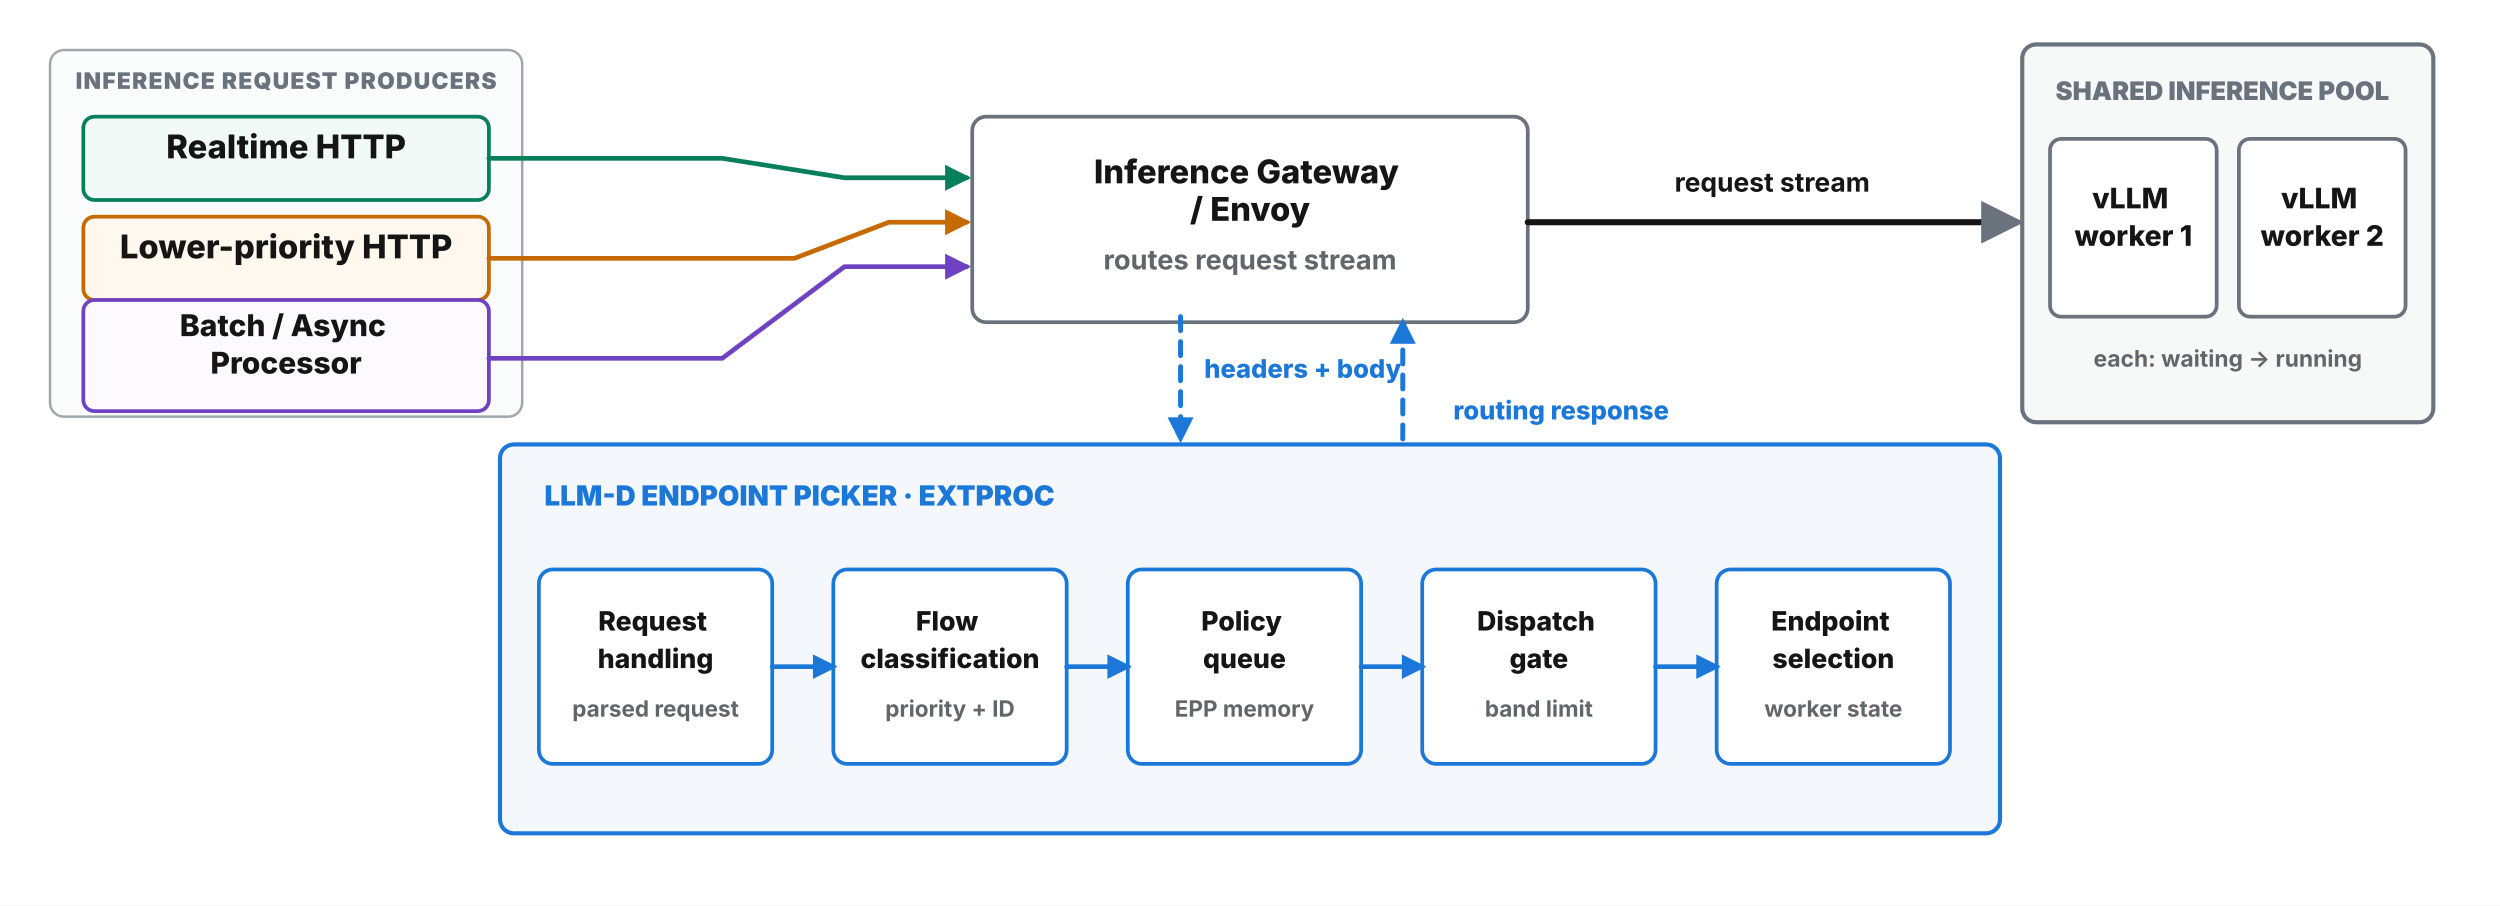
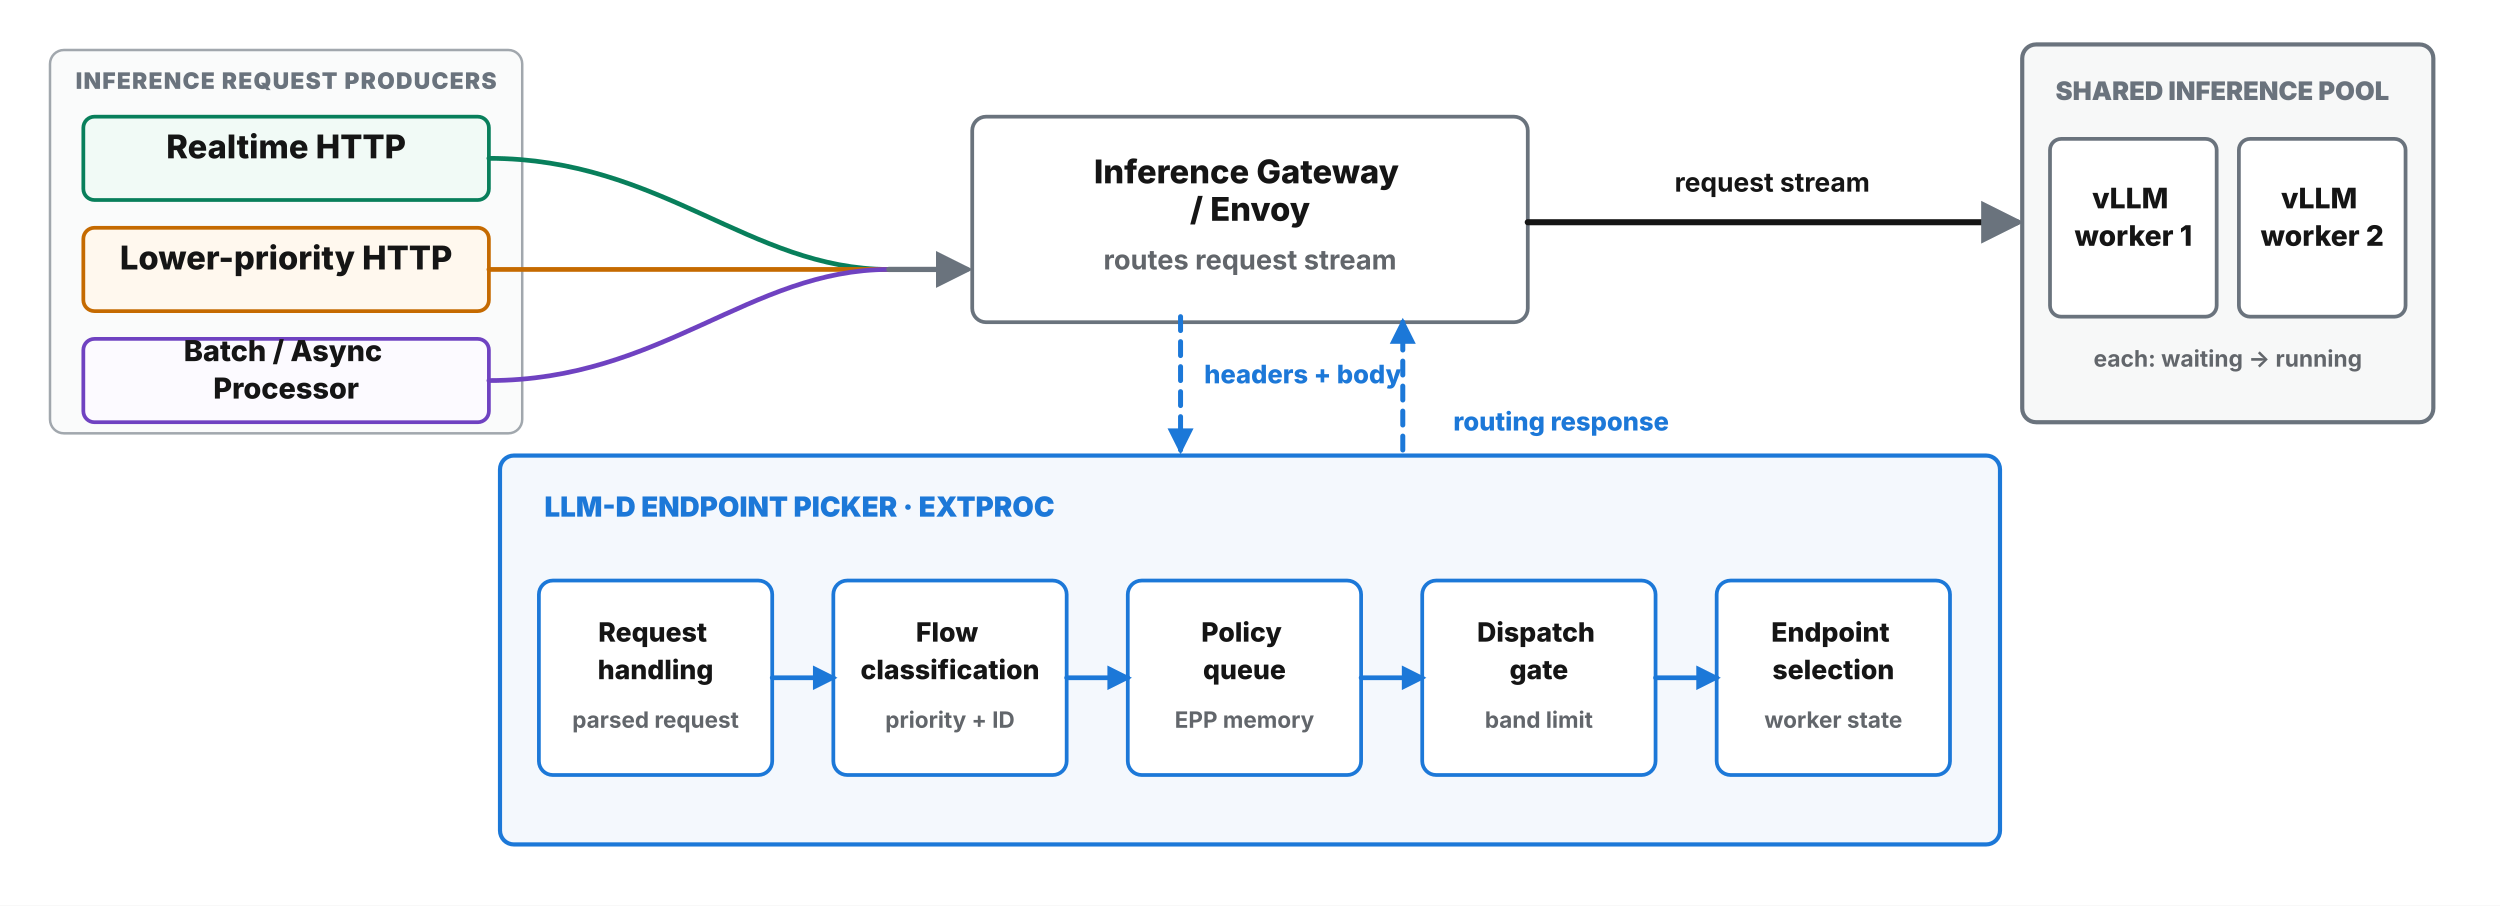
<svg xmlns="http://www.w3.org/2000/svg" id="service-boundaries" width="900" height="326" viewBox="0 0 900 326" role="img" aria-label="Workload convergence and inference routing boundaries: realtime HTTP, direct lower-priority HTTP, and expanded requests from Batch Processor or Async Processor all enter the same Inference Gateway and Envoy runtime. Gateway and Envoy send request headers and body chunks to the llm-d Endpoint Picker over ExtProc. Inside EPP the parsed request passes through request handling, flow classification, an in-memory policy queue, the dispatch gate, and endpoint selection. EPP returns an ExtProc response identifying the selected worker through a destination-header mutation and dynamic metadata. Gateway and Envoy apply that response and open the upstream request stream to the selected vLLM worker in the shared InferencePool. Each vLLM worker has its own waiting and running scheduler state. Batch API job submission is a separate llm-d Batch Gateway path." style="font-family: Inter, &quot;Red Hat Text&quot;, system-ui, -apple-system, &quot;Segoe UI&quot;, sans-serif; background: rgb(255, 255, 255);">
  <rect width="900" height="326" fill="#ffffff" />
  <defs>
    <marker id="boundary-arrow" viewBox="0 0 10 10" refX="8.3" refY="5" markerWidth="7" markerHeight="7" orient="auto-start-reverse" overflow="visible">
      <path d="M 0 0 L 10 5 L 0 10 z" fill="#6a737d" />
    </marker>
  </defs>
  <defs>
    <marker id="boundary-blue" viewBox="0 0 10 10" refX="8.3" refY="5" markerWidth="5.2" markerHeight="5.2" orient="auto-start-reverse" overflow="visible">
      <path d="M 0 0 L 10 5 L 0 10 z" fill="#1c78d8" />
    </marker>
  </defs>
  <defs>
    <marker id="boundary-green" viewBox="0 0 10 10" refX="8.3" refY="5" markerWidth="5.5" markerHeight="5.5" orient="auto-start-reverse" overflow="visible">
      <path d="M 0 0 L 10 5 L 0 10 z" fill="#087f5b" />
    </marker>
  </defs>
  <defs>
    <marker id="boundary-bronze" viewBox="0 0 10 10" refX="8.3" refY="5" markerWidth="5.5" markerHeight="5.5" orient="auto-start-reverse" overflow="visible">
      <path d="M 0 0 L 10 5 L 0 10 z" fill="#c56a00" />
    </marker>
  </defs>
  <defs>
    <marker id="boundary-purple" viewBox="0 0 10 10" refX="8.3" refY="5" markerWidth="5.5" markerHeight="5.5" orient="auto-start-reverse" overflow="visible">
      <path d="M 0 0 L 10 5 L 0 10 z" fill="#6f42c1" />
    </marker>
  </defs>
-   <rect x="18" y="18" width="170" height="132" rx="5" fill="#fafbfb" stroke="#6a737d" stroke-width="0.9" stroke-opacity="0.62" />
+   <rect x="18" y="18" width="170" height="138" rx="5" fill="#fafbfb" stroke="#6a737d" stroke-width="0.9" stroke-opacity="0.62" />
  <text x="103" y="32" text-anchor="middle" fill="#6a737d" font-size="8.2" font-weight="900" letter-spacing="0.45">INFERENCE REQUEST PRODUCERS</text>
  <rect x="30" y="42" width="146" height="30" rx="4" fill="#f1faf6" stroke="#087f5b" stroke-width="1.35" />
  <text x="103" y="57" text-anchor="middle" fill="#151515" font-size="11.8" font-weight="820">
    <tspan x="103" dy="0">Realtime HTTP</tspan>
  </text>
-   <rect x="30" y="78" width="146" height="30" rx="4" fill="#fff8ee" stroke="#c56a00" stroke-width="1.35" />
-   <text x="103" y="93" text-anchor="middle" fill="#151515" font-size="11.8" font-weight="820">
+   <rect x="30" y="82" width="146" height="30" rx="4" fill="#fff8ee" stroke="#c56a00" stroke-width="1.35" />
+   <text x="103" y="97" text-anchor="middle" fill="#151515" font-size="11.8" font-weight="820">
    <tspan x="103" dy="0">Lower-priority HTTP</tspan>
  </text>
-   <rect x="30" y="108" width="146" height="40" rx="4" fill="#fcfaff" stroke="#6f42c1" stroke-width="1.35" />
-   <text x="103" y="121" text-anchor="middle" fill="#151515" font-size="10.8" font-weight="820">
+   <rect x="30" y="122" width="146" height="30" rx="4" fill="#fcfaff" stroke="#6f42c1" stroke-width="1.35" />
+   <text x="103" y="130" text-anchor="middle" fill="#151515" font-size="10.4" font-weight="820">
    <tspan x="103" dy="0">Batch / Async</tspan>
    <tspan x="103" dy="13.5">Processor</tspan>
  </text>
  <rect x="350" y="42" width="200" height="74" rx="5" fill="#ffffff" stroke="#6a737d" stroke-width="1.35" />
  <text x="450" y="66" text-anchor="middle" fill="#151515" font-size="11.8" font-weight="820">
    <tspan x="450" dy="0">Inference Gateway</tspan>
    <tspan x="450" dy="13.5">/ Envoy</tspan>
  </text>
  <text x="450" y="97" text-anchor="middle" fill="#62666b" font-size="9.8" font-weight="650">
    <tspan x="450" dy="0">routes request stream</tspan>
  </text>
-   <rect x="180" y="160" width="540" height="140" rx="5" fill="#f4f8fd" stroke="#1c78d8" stroke-width="1.5" />
-   <text x="196" y="182" text-anchor="start" fill="#1c78d8" font-size="10" font-weight="900">
+   <rect x="180" y="164" width="540" height="140" rx="5" fill="#f4f8fd" stroke="#1c78d8" stroke-width="1.5" />
+   <text x="196" y="186" text-anchor="start" fill="#1c78d8" font-size="10" font-weight="900">
    <tspan x="196" dy="0">LLM-D ENDPOINT PICKER · EXTPROC</tspan>
  </text>
-   <rect x="194" y="205" width="84" height="70" rx="5" fill="#ffffff" stroke="#1c78d8" stroke-width="1.35" />
-   <text x="236" y="227" text-anchor="middle" fill="#151515" font-size="9.6" font-weight="820">
+   <rect x="194" y="209" width="84" height="70" rx="5" fill="#ffffff" stroke="#1c78d8" stroke-width="1.35" />
+   <text x="236" y="231" text-anchor="middle" fill="#151515" font-size="9.6" font-weight="820">
    <tspan x="236" dy="0">Request</tspan>
    <tspan x="236" dy="13.5">handling</tspan>
  </text>
-   <text x="236" y="258" text-anchor="middle" fill="#62666b" font-size="8.1" font-weight="650">
+   <text x="236" y="262" text-anchor="middle" fill="#62666b" font-size="8.1" font-weight="650">
    <tspan x="236" dy="0">parsed request</tspan>
  </text>
-   <rect x="300" y="205" width="84" height="70" rx="5" fill="#ffffff" stroke="#1c78d8" stroke-width="1.35" />
-   <text x="342" y="227" text-anchor="middle" fill="#151515" font-size="9.6" font-weight="820">
+   <rect x="300" y="209" width="84" height="70" rx="5" fill="#ffffff" stroke="#1c78d8" stroke-width="1.35" />
+   <text x="342" y="231" text-anchor="middle" fill="#151515" font-size="9.6" font-weight="820">
    <tspan x="342" dy="0">Flow</tspan>
    <tspan x="342" dy="13.5">classification</tspan>
  </text>
-   <text x="342" y="258" text-anchor="middle" fill="#62666b" font-size="8.1" font-weight="650">
+   <text x="342" y="262" text-anchor="middle" fill="#62666b" font-size="8.1" font-weight="650">
    <tspan x="342" dy="0">priority + ID</tspan>
  </text>
-   <rect x="406" y="205" width="84" height="70" rx="5" fill="#ffffff" stroke="#1c78d8" stroke-width="1.35" />
-   <text x="448" y="227" text-anchor="middle" fill="#151515" font-size="9.6" font-weight="820">
+   <rect x="406" y="209" width="84" height="70" rx="5" fill="#ffffff" stroke="#1c78d8" stroke-width="1.35" />
+   <text x="448" y="231" text-anchor="middle" fill="#151515" font-size="9.6" font-weight="820">
    <tspan x="448" dy="0">Policy</tspan>
    <tspan x="448" dy="13.5">queue</tspan>
  </text>
-   <text x="448" y="258" text-anchor="middle" fill="#62666b" font-size="8.1" font-weight="650">
+   <text x="448" y="262" text-anchor="middle" fill="#62666b" font-size="8.1" font-weight="650">
    <tspan x="448" dy="0">EPP memory</tspan>
  </text>
-   <rect x="512" y="205" width="84" height="70" rx="5" fill="#ffffff" stroke="#1c78d8" stroke-width="1.35" />
-   <text x="554" y="227" text-anchor="middle" fill="#151515" font-size="9.6" font-weight="820">
+   <rect x="512" y="209" width="84" height="70" rx="5" fill="#ffffff" stroke="#1c78d8" stroke-width="1.35" />
+   <text x="554" y="231" text-anchor="middle" fill="#151515" font-size="9.6" font-weight="820">
    <tspan x="554" dy="0">Dispatch</tspan>
    <tspan x="554" dy="13.5">gate</tspan>
  </text>
-   <text x="554" y="258" text-anchor="middle" fill="#62666b" font-size="8.1" font-weight="650">
+   <text x="554" y="262" text-anchor="middle" fill="#62666b" font-size="8.1" font-weight="650">
    <tspan x="554" dy="0">band limit</tspan>
  </text>
-   <rect x="618" y="205" width="84" height="70" rx="5" fill="#ffffff" stroke="#1c78d8" stroke-width="1.35" />
-   <text x="660" y="227" text-anchor="middle" fill="#151515" font-size="9.6" font-weight="820">
+   <rect x="618" y="209" width="84" height="70" rx="5" fill="#ffffff" stroke="#1c78d8" stroke-width="1.35" />
+   <text x="660" y="231" text-anchor="middle" fill="#151515" font-size="9.6" font-weight="820">
    <tspan x="660" dy="0">Endpoint</tspan>
    <tspan x="660" dy="13.5">selection</tspan>
  </text>
-   <text x="660" y="258" text-anchor="middle" fill="#62666b" font-size="8.1" font-weight="650">
+   <text x="660" y="262" text-anchor="middle" fill="#62666b" font-size="8.1" font-weight="650">
    <tspan x="660" dy="0">worker state</tspan>
  </text>
-   <path d="M278,240 L300,240" fill="none" stroke="#1c78d8" stroke-width="1.7" stroke-linejoin="round" stroke-linecap="round" marker-end="url(#boundary-blue)" />
-   <path d="M384,240 L406,240" fill="none" stroke="#1c78d8" stroke-width="1.7" stroke-linejoin="round" stroke-linecap="round" marker-end="url(#boundary-blue)" />
-   <path d="M490,240 L512,240" fill="none" stroke="#1c78d8" stroke-width="1.7" stroke-linejoin="round" stroke-linecap="round" marker-end="url(#boundary-blue)" />
-   <path d="M596,240 L618,240" fill="none" stroke="#1c78d8" stroke-width="1.7" stroke-linejoin="round" stroke-linecap="round" marker-end="url(#boundary-blue)" />
+   <path d="M278,244 L300,244" fill="none" stroke="#1c78d8" stroke-width="1.7" stroke-linejoin="round" stroke-linecap="round" marker-end="url(#boundary-blue)" />
+   <path d="M384,244 L406,244" fill="none" stroke="#1c78d8" stroke-width="1.7" stroke-linejoin="round" stroke-linecap="round" marker-end="url(#boundary-blue)" />
+   <path d="M490,244 L512,244" fill="none" stroke="#1c78d8" stroke-width="1.7" stroke-linejoin="round" stroke-linecap="round" marker-end="url(#boundary-blue)" />
+   <path d="M596,244 L618,244" fill="none" stroke="#1c78d8" stroke-width="1.7" stroke-linejoin="round" stroke-linecap="round" marker-end="url(#boundary-blue)" />
  <rect x="728" y="16" width="148" height="136" rx="5" fill="#f7f8f8" stroke="#6a737d" stroke-width="1.5" />
  <text x="740" y="36" text-anchor="start" fill="#6a737d" font-size="9.2" font-weight="900">
    <tspan x="740" dy="0">SHARED INFERENCE POOL</tspan>
  </text>
  <rect x="738" y="50" width="60" height="64" rx="4" fill="#ffffff" stroke="#6a737d" stroke-width="1.35" />
  <text x="768" y="75" text-anchor="middle" fill="#151515" font-size="10.2" font-weight="820">
    <tspan x="768" dy="0">vLLM</tspan>
    <tspan x="768" dy="13.5">worker 1</tspan>
  </text>
  <rect x="806" y="50" width="60" height="64" rx="4" fill="#ffffff" stroke="#6a737d" stroke-width="1.35" />
  <text x="836" y="75" text-anchor="middle" fill="#151515" font-size="10.2" font-weight="820">
    <tspan x="836" dy="0">vLLM</tspan>
    <tspan x="836" dy="13.5">worker 2</tspan>
  </text>
  <text x="802" y="132" text-anchor="middle" fill="#62666b" font-size="8.2" font-weight="730">
    <tspan x="802" dy="0">each: waiting → running</tspan>
  </text>
-   <path d="M176,57 L260,57 L304,64 L348,64" fill="none" stroke="#087f5b" stroke-width="1.7" stroke-linejoin="round" stroke-linecap="round" marker-end="url(#boundary-green)" />
-   <path d="M176,93 L286,93 L320,80 L348,80" fill="none" stroke="#c56a00" stroke-width="1.7" stroke-linejoin="round" stroke-linecap="round" marker-end="url(#boundary-bronze)" />
-   <path d="M176,129 L260,129 L304,96 L348,96" fill="none" stroke="#6f42c1" stroke-width="1.7" stroke-linejoin="round" stroke-linecap="round" marker-end="url(#boundary-purple)" />
+   <path d="M176,57 C238,57 270,97 320,97" fill="none" stroke="#087f5b" stroke-width="1.7" stroke-linecap="round" />
+   <path d="M176,97 L320,97" fill="none" stroke="#c56a00" stroke-width="1.7" stroke-linecap="round" />
+   <path d="M176,137 C238,137 270,97 320,97" fill="none" stroke="#6f42c1" stroke-width="1.7" stroke-linecap="round" />
+   <path d="M320,97 L348,97" fill="none" stroke="#6a737d" stroke-width="1.9" stroke-linejoin="round" stroke-linecap="round" marker-end="url(#boundary-arrow)" />
  <path d="M550,80 L726,80" fill="none" stroke="#151515" stroke-width="2.2" stroke-linejoin="round" stroke-linecap="round" marker-end="url(#boundary-arrow)" />
  <g>
    <rect x="597.273" y="56.753" width="81.454" height="18.329" rx="3" fill="#ffffff" fill-opacity="0.97" />
    <text x="638" y="69" text-anchor="middle" fill="#151515" font-size="9.5" font-weight="750">
      <tspan x="638" dy="0">request stream</tspan>
    </text>
  </g>
-   <path d="M425,114 L425,158" fill="none" stroke="#1c78d8" stroke-width="1.8" stroke-linejoin="round" stroke-linecap="round" stroke-dasharray="5 4" marker-end="url(#boundary-blue)" />
+   <path d="M425,114 L425,162" fill="none" stroke="#1c78d8" stroke-width="1.8" stroke-linejoin="round" stroke-linecap="round" stroke-dasharray="5 4" marker-end="url(#boundary-blue)" />
  <g>
-     <rect x="428.485" y="123.753" width="81.03" height="18.329" rx="3" fill="#ffffff" fill-opacity="0.97" />
-     <text x="469" y="136" text-anchor="middle" fill="#1c78d8" font-size="9.2" font-weight="820">
+     <rect x="428.485" y="125.753" width="81.03" height="18.329" rx="3" fill="#ffffff" fill-opacity="0.97" />
+     <text x="469" y="138" text-anchor="middle" fill="#1c78d8" font-size="9.2" font-weight="820">
      <tspan x="469" dy="0">headers + body</tspan>
    </text>
  </g>
-   <path d="M505,158 L505,116" fill="none" stroke="#1c78d8" stroke-width="1.8" stroke-linejoin="round" stroke-linecap="round" stroke-dasharray="5 4" marker-end="url(#boundary-blue)" />
+   <path d="M505,162 L505,116" fill="none" stroke="#1c78d8" stroke-width="1.8" stroke-linejoin="round" stroke-linecap="round" stroke-dasharray="5 4" marker-end="url(#boundary-blue)" />
  <g>
-     <rect x="517.343" y="138.753" width="89.314" height="18.329" rx="3" fill="#ffffff" fill-opacity="0.97" />
-     <text x="562" y="151" text-anchor="middle" fill="#1c78d8" font-size="9.2" font-weight="820">
+     <rect x="517.343" y="142.753" width="89.314" height="18.329" rx="3" fill="#ffffff" fill-opacity="0.97" />
+     <text x="562" y="155" text-anchor="middle" fill="#1c78d8" font-size="9.2" font-weight="820">
      <tspan x="562" dy="0">routing response</tspan>
    </text>
  </g>
</svg>
